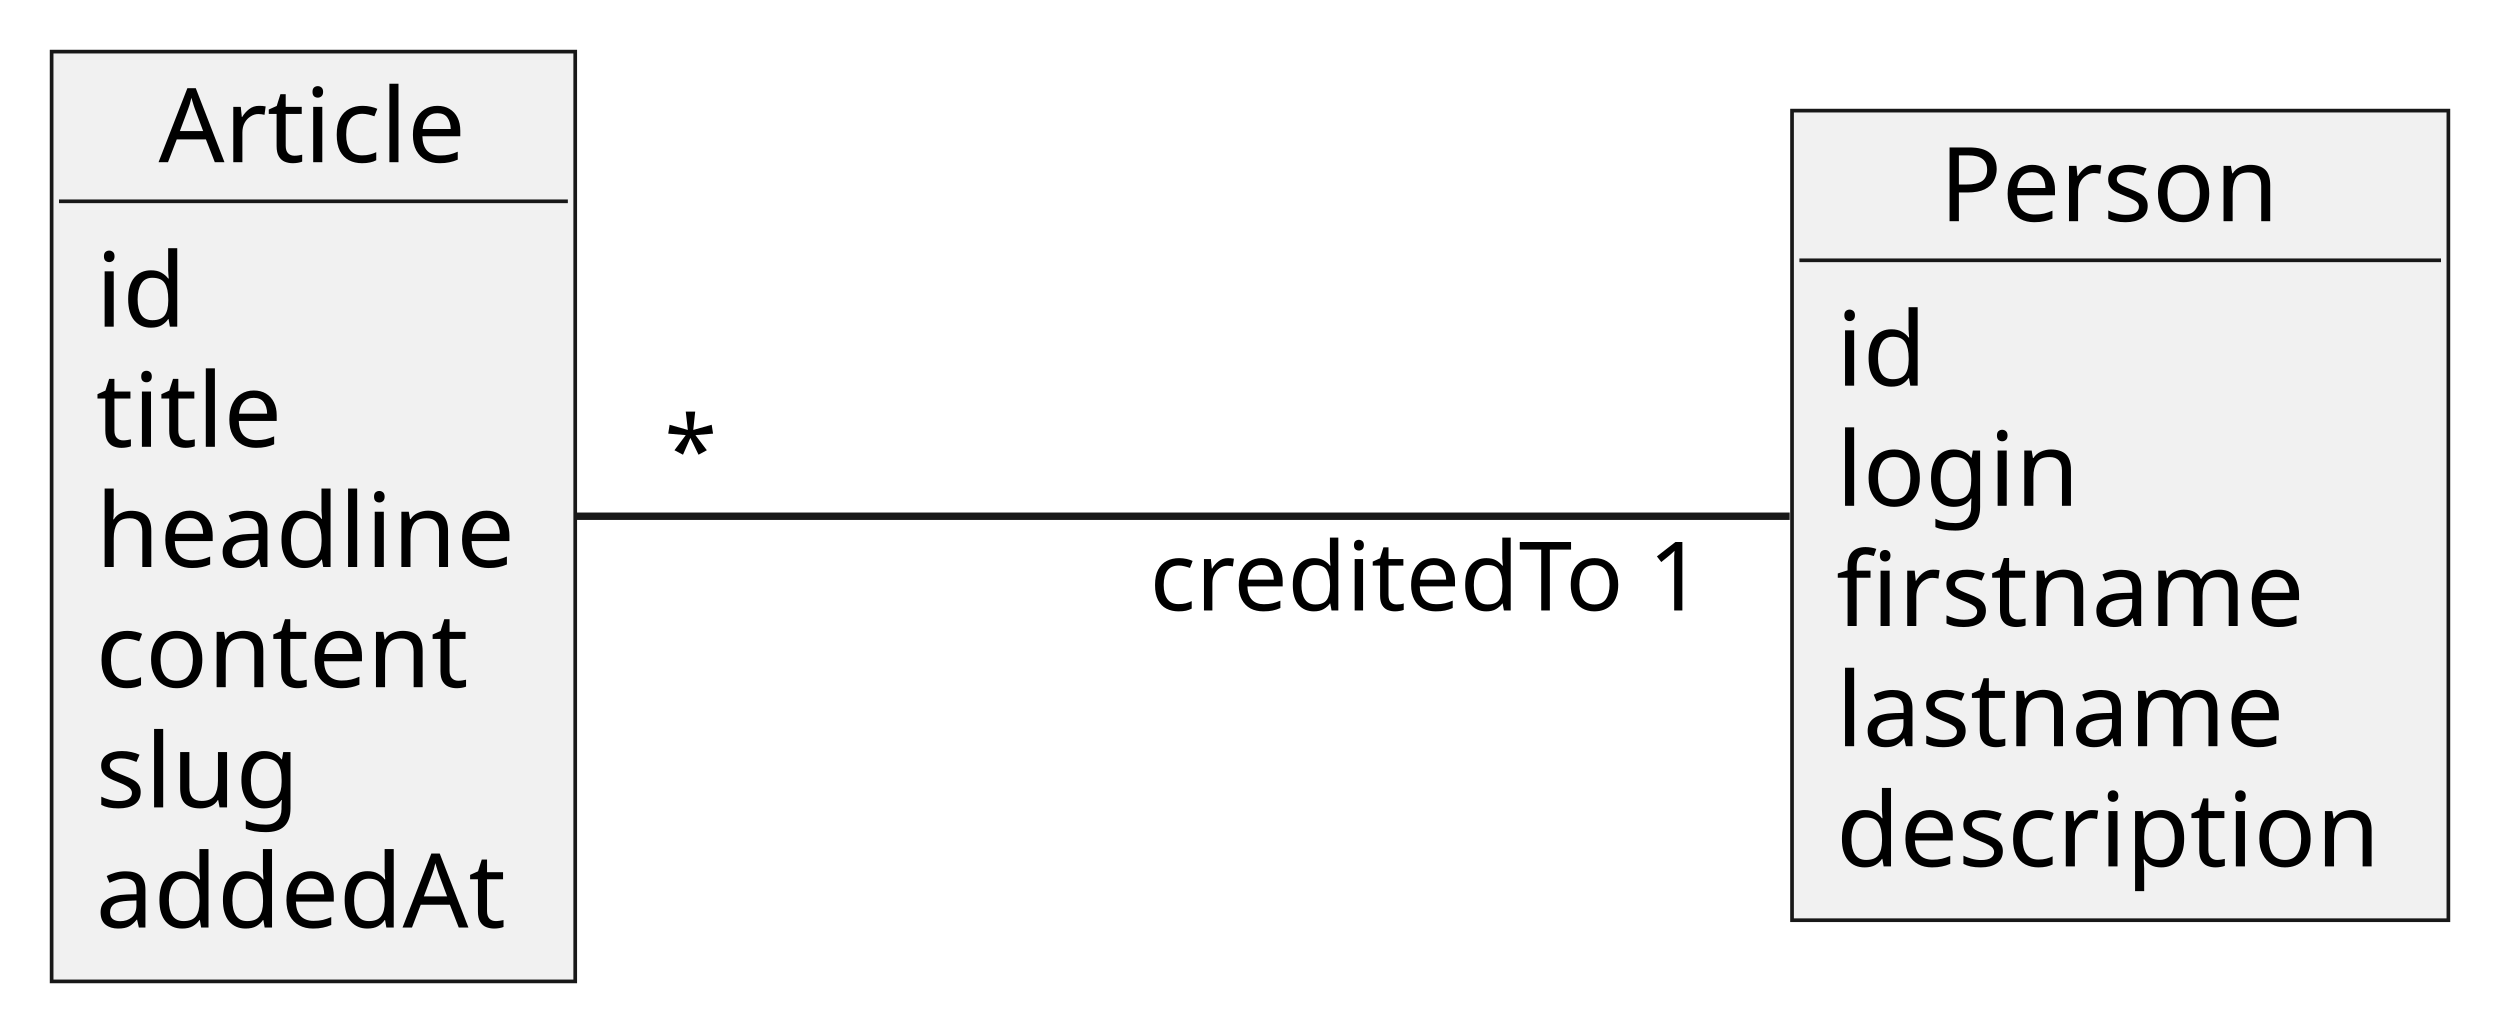
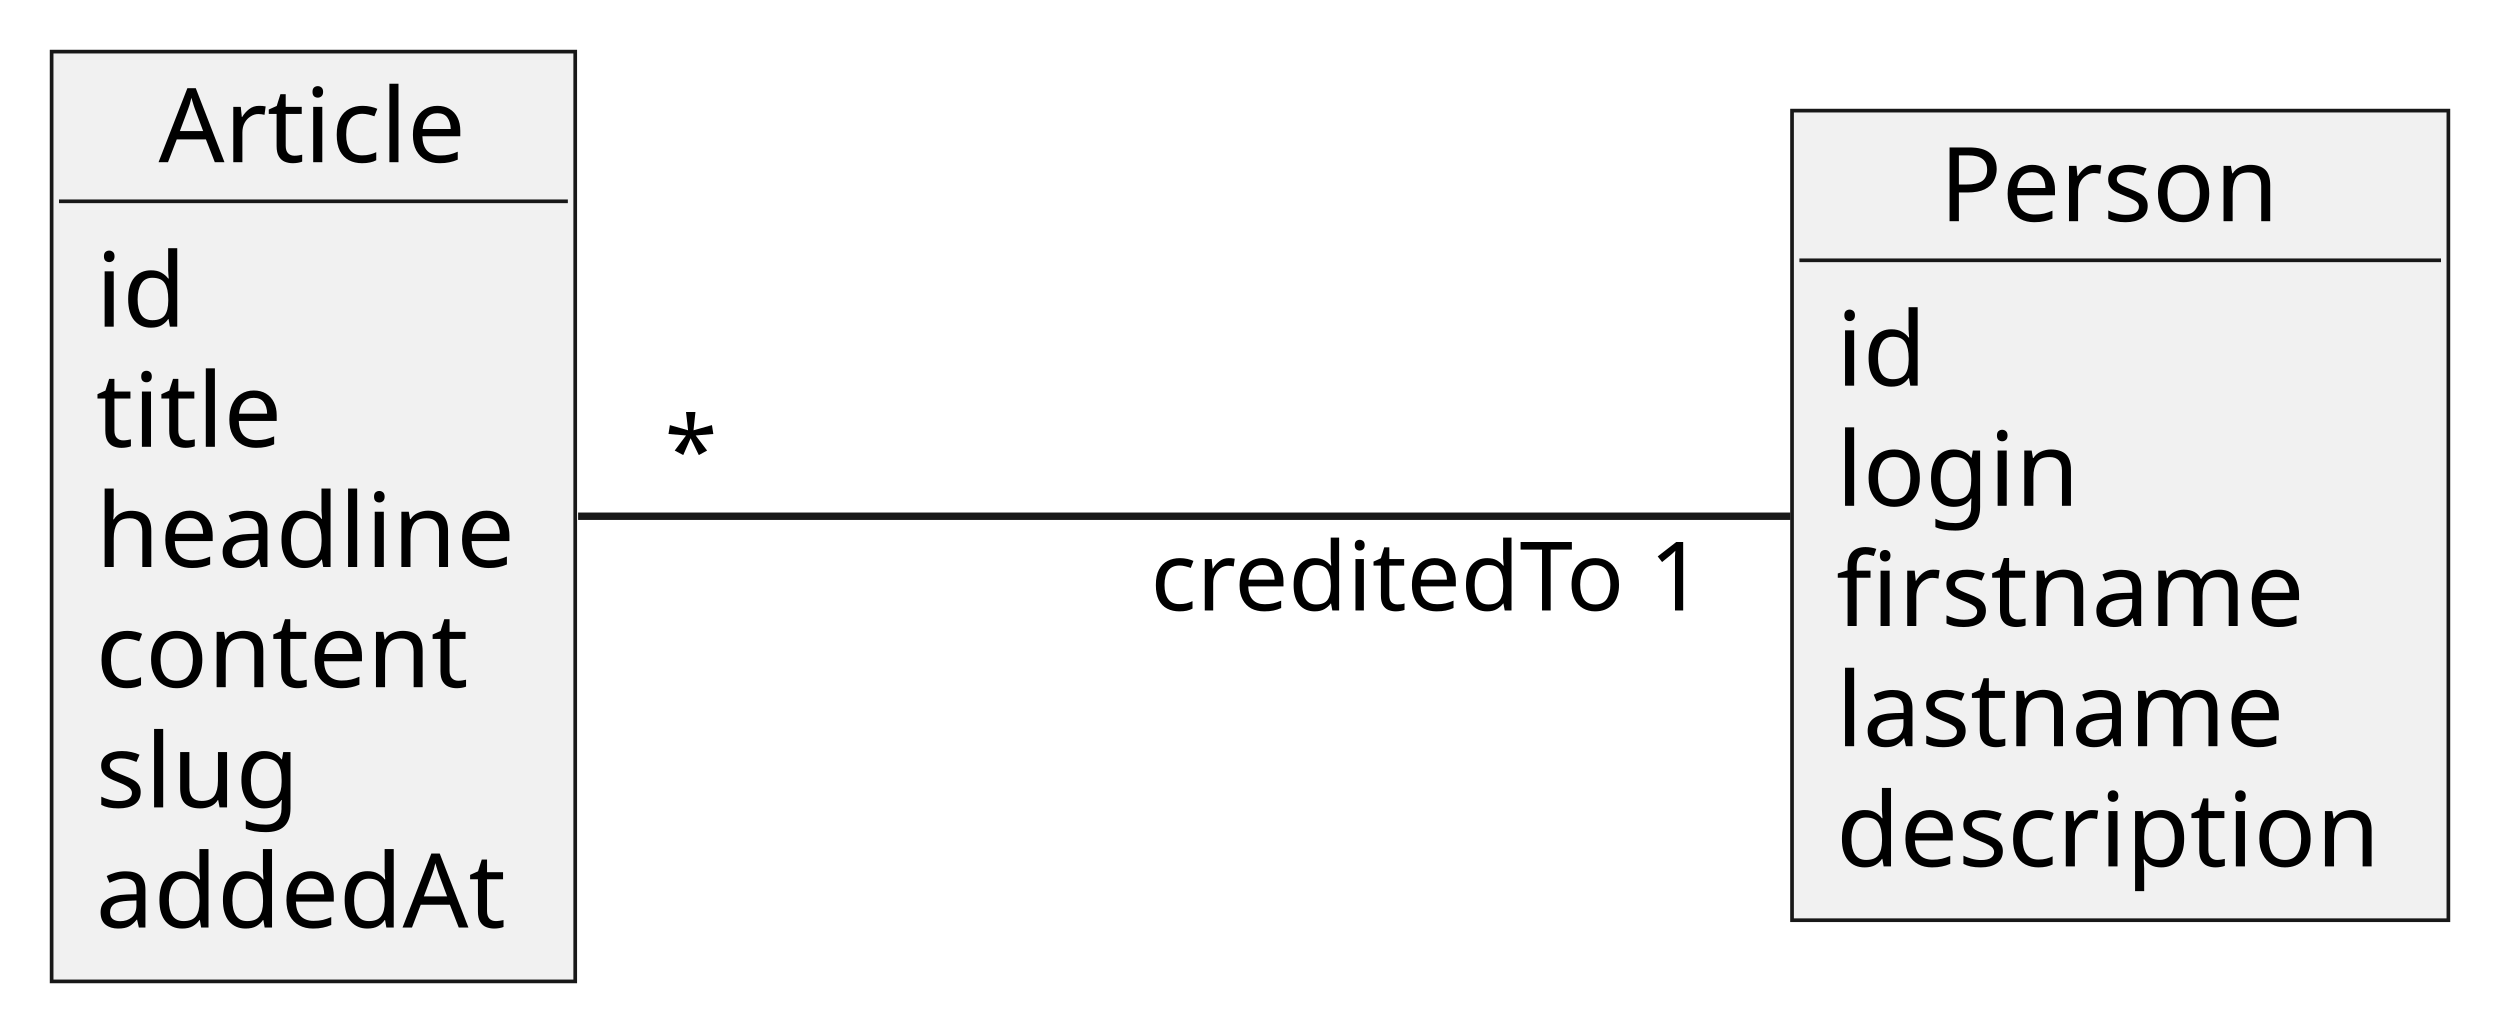
<svg xmlns="http://www.w3.org/2000/svg" contentStyleType="text/css" height="140px" preserveAspectRatio="none" style="width:339px;height:140px;background:#FFFFFF;" version="1.1" viewBox="0 0 339 140" width="339px" zoomAndPan="magnify">
  <defs />
  <g>
    <g id="elem_Article">
      <rect fill="#F1F1F1" height="126.078" style="stroke:#181818;stroke-width:0.5;" width="71" x="7" y="7" />
      <text fill="#000000" font-family="sans-serif" font-size="14" lengthAdjust="spacing" textLength="42" x="21.5" y="21.995">Article</text>
      <line style="stroke:#181818;stroke-width:0.5;" x1="8" x2="77" y1="27.297" y2="27.297" />
      <text fill="#000000" font-family="sans-serif" font-size="14" lengthAdjust="spacing" textLength="12" x="13" y="44.292">id</text>
      <text fill="#000000" font-family="sans-serif" font-size="14" lengthAdjust="spacing" textLength="25" x="13" y="60.589">title</text>
      <text fill="#000000" font-family="sans-serif" font-size="14" lengthAdjust="spacing" textLength="59" x="13" y="76.886">headline</text>
      <text fill="#000000" font-family="sans-serif" font-size="14" lengthAdjust="spacing" textLength="54" x="13" y="93.183">content</text>
      <text fill="#000000" font-family="sans-serif" font-size="14" lengthAdjust="spacing" textLength="29" x="13" y="109.48">slug</text>
      <text fill="#000000" font-family="sans-serif" font-size="14" lengthAdjust="spacing" textLength="58" x="13" y="125.776">addedAt</text>
    </g>
    <g id="elem_Person">
      <rect fill="#F1F1F1" height="109.781" style="stroke:#181818;stroke-width:0.5;" width="89" x="243" y="15" />
      <text fill="#000000" font-family="sans-serif" font-size="14" lengthAdjust="spacing" textLength="49" x="263" y="29.995">Person</text>
      <line style="stroke:#181818;stroke-width:0.5;" x1="244" x2="331" y1="35.297" y2="35.297" />
      <text fill="#000000" font-family="sans-serif" font-size="14" lengthAdjust="spacing" textLength="12" x="249" y="52.292">id</text>
      <text fill="#000000" font-family="sans-serif" font-size="14" lengthAdjust="spacing" textLength="33" x="249" y="68.589">login</text>
      <text fill="#000000" font-family="sans-serif" font-size="14" lengthAdjust="spacing" textLength="64" x="249" y="84.886">firstname</text>
      <text fill="#000000" font-family="sans-serif" font-size="14" lengthAdjust="spacing" textLength="63" x="249" y="101.183">lastname</text>
      <text fill="#000000" font-family="sans-serif" font-size="14" lengthAdjust="spacing" textLength="77" x="249" y="117.48">description</text>
    </g>
    <g id="link_Article_Person">
-       <path codeLine="17" d="M78.13,70 C121.66,70 195.34,70 242.68,70 " fill="none" id="Article-Person" style="stroke:#181818;stroke-width:1.0;" />
-       <text fill="#000000" font-family="sans-serif" font-size="13" lengthAdjust="spacing" textLength="7" x="90.082" y="65.689">*</text>
-       <text fill="#000000" font-family="sans-serif" font-size="13" lengthAdjust="spacing" textLength="79" x="155.907" y="82.775">creditedTo 1</text>
+       <path codeLine="17" d="M78.39,70 C121.98,70 195.54,70 242.78,70 " fill="none" id="Article-Person" style="stroke:#181818;stroke-width:1.0;" />
+       <text fill="#000000" font-family="sans-serif" font-size="13" lengthAdjust="spacing" textLength="7" x="90.119" y="65.736">*</text>
+       <text fill="#000000" font-family="sans-serif" font-size="13" lengthAdjust="spacing" textLength="79" x="156.016" y="82.775">creditedTo 1</text>
    </g>
  </g>
</svg>
